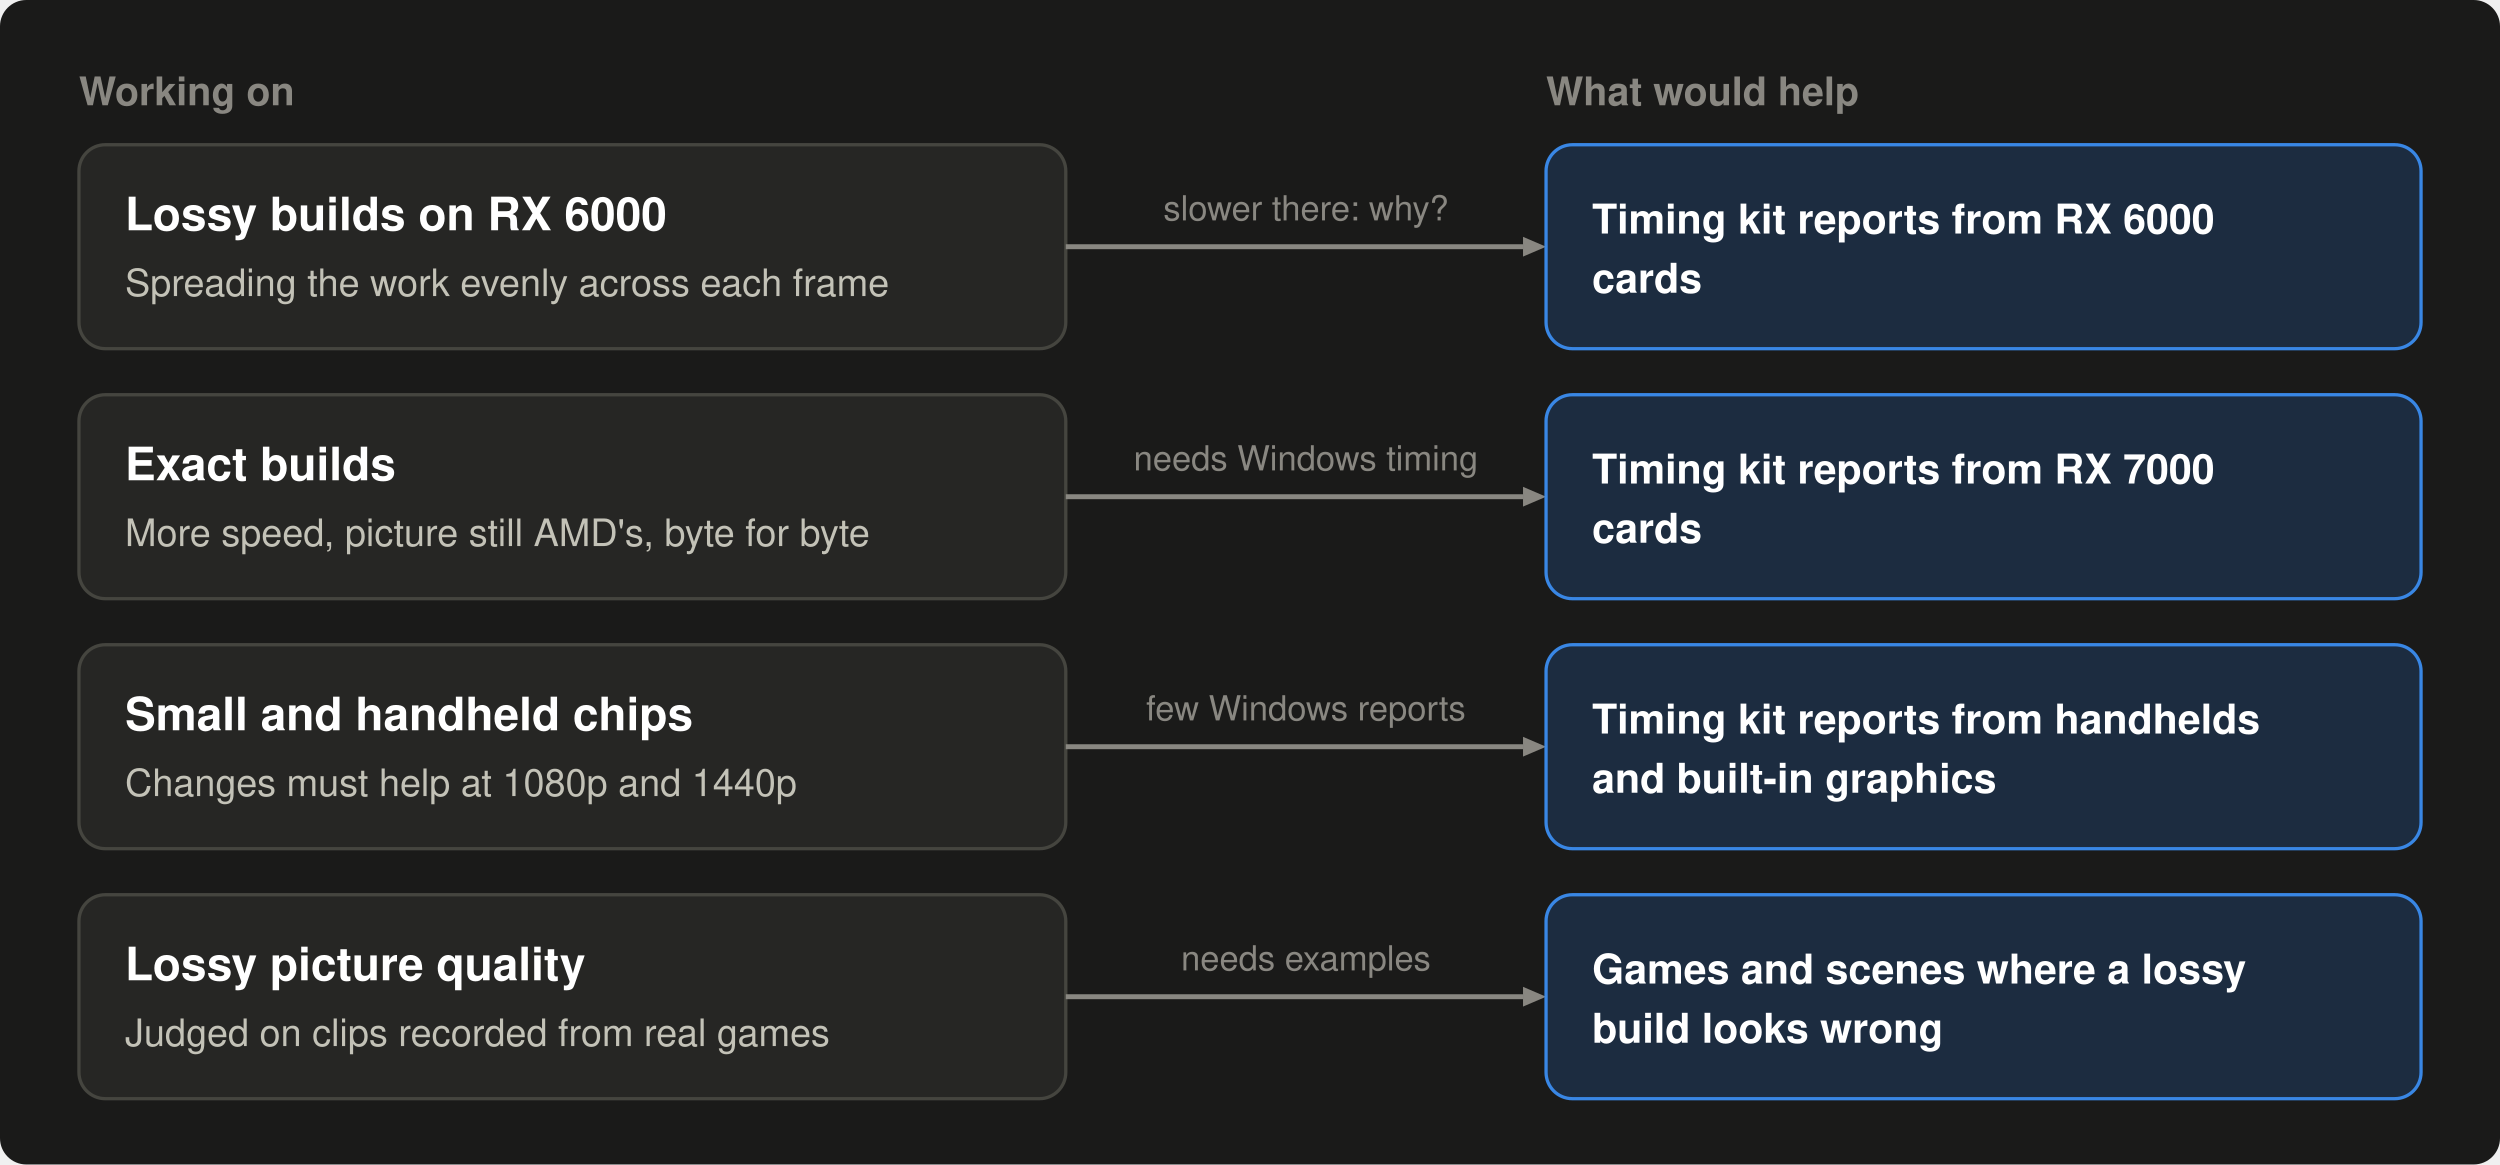
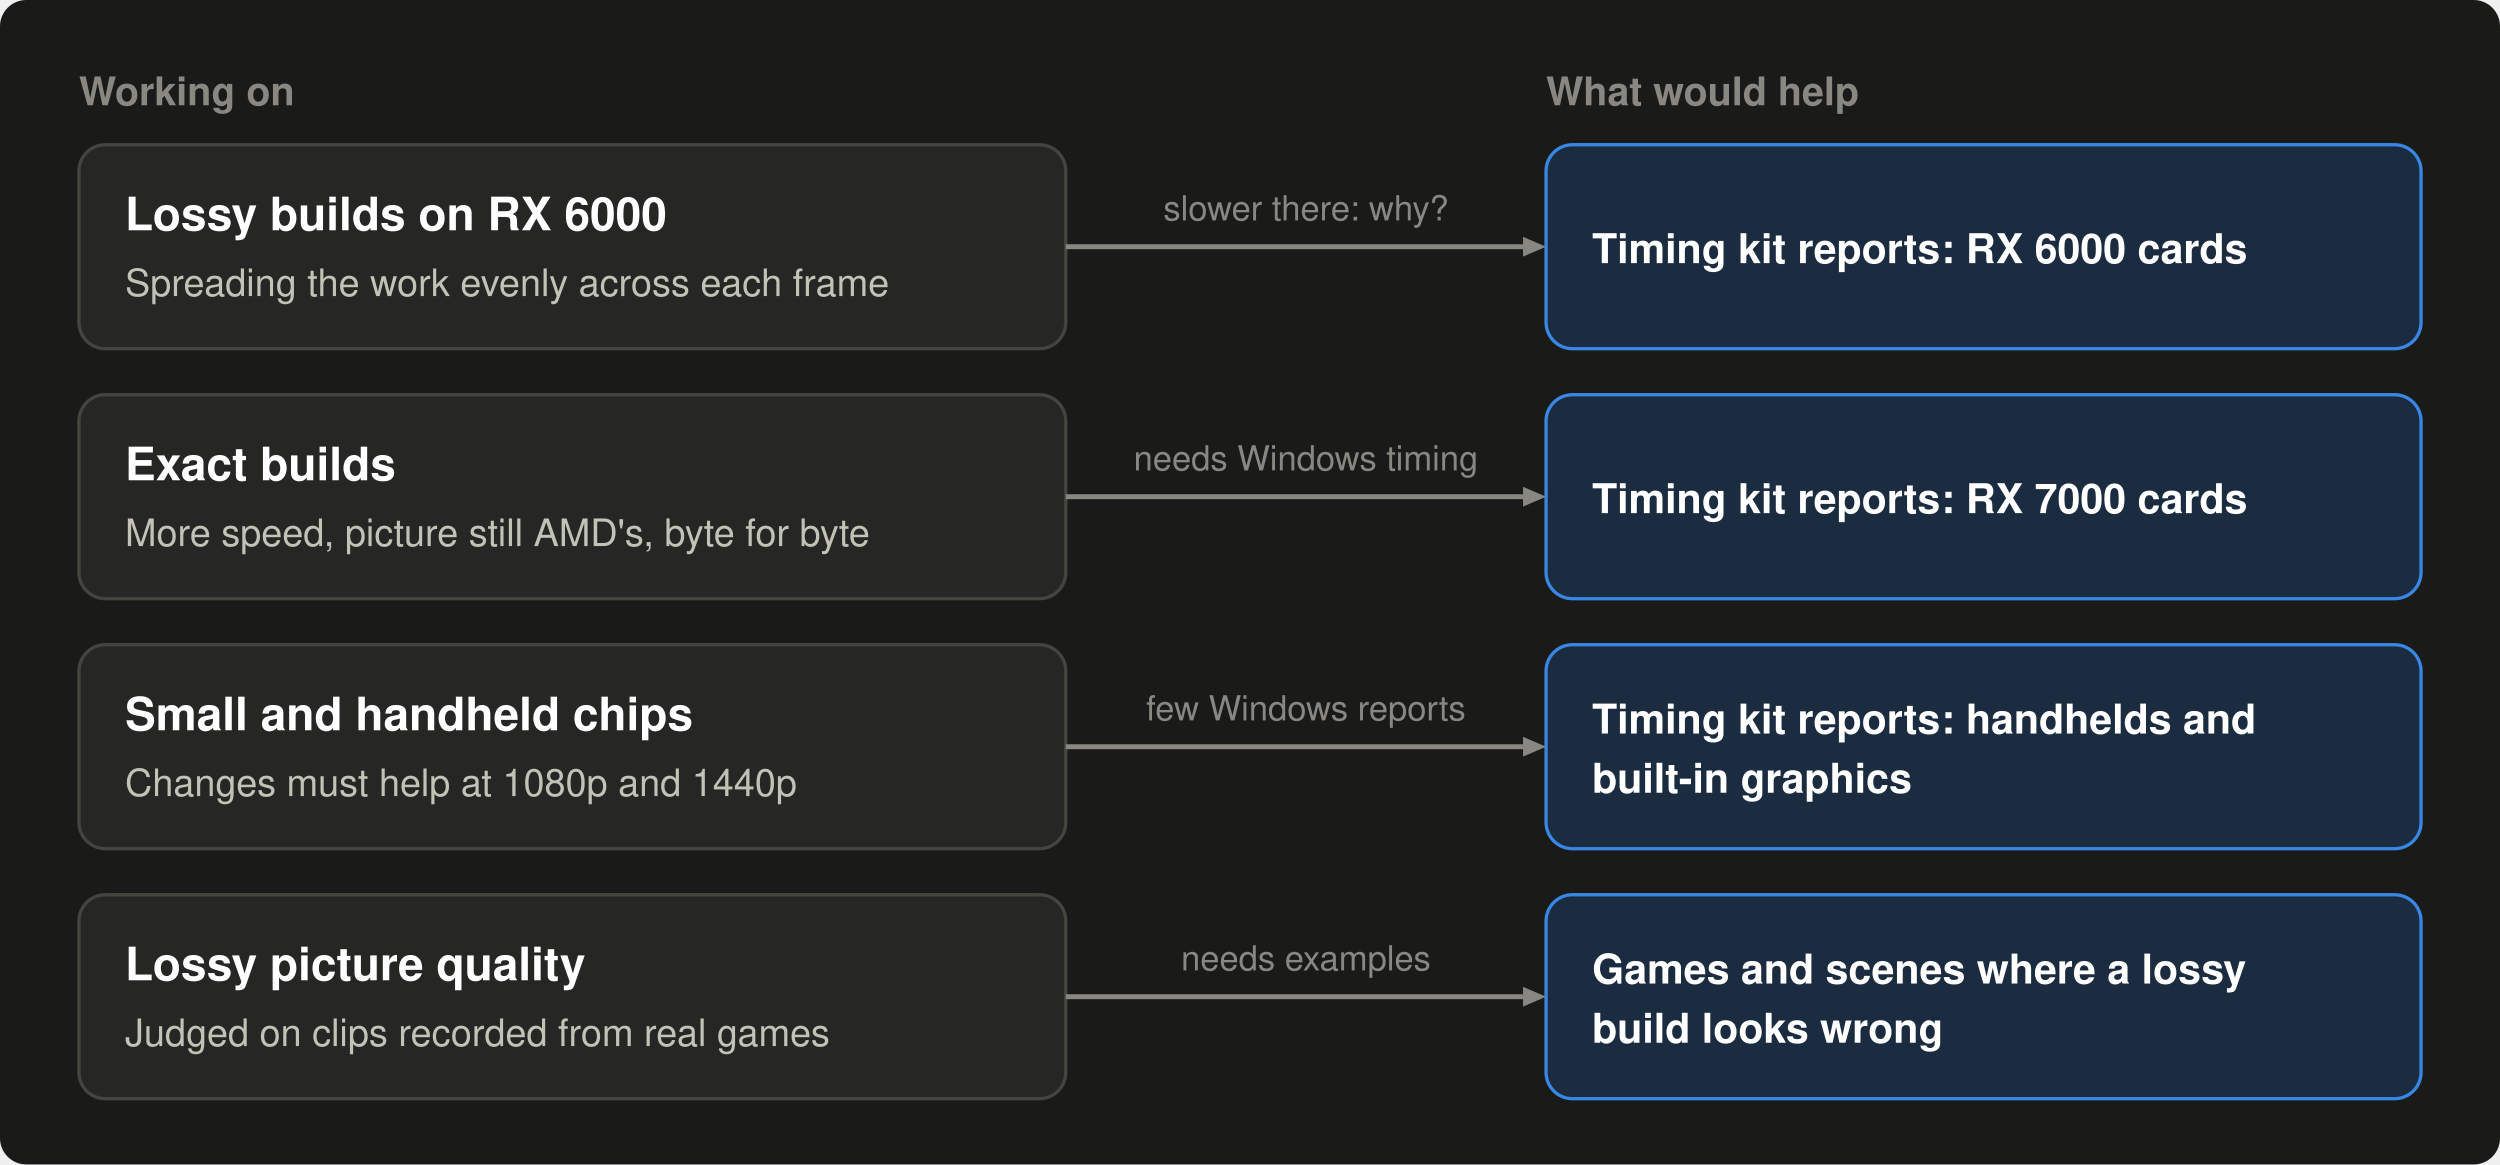
- <svg xmlns="http://www.w3.org/2000/svg" width="760" height="354" viewBox="0 0 760 354" role="img" aria-label="Four parts being worked on, each with what would help: Lossy builds on RX 6000: Timing kit reports from RX 6000 cards; Exact builds: Timing kit reports from RX 7000 cards; Small and handheld chips: Timing kit reports from handhelds and built-in graphics; Lossy picture quality: Games and scenes where a lossy build looks wrong">
+ <svg xmlns="http://www.w3.org/2000/svg" width="760" height="354" viewBox="0 0 760 354" role="img" aria-label="Four parts being worked on, each with what would help: Lossy builds on RX 6000: Timing kit reports: RX 6000 cards; Exact builds: Timing kit reports: RX 7000 cards; Small and handheld chips: Timing kit reports: handhelds and built-in graphics; Lossy picture quality: Games and scenes where a lossy build looks wrong">
  <rect width="760" height="354" rx="8" fill="#1a1a19" />
  <text x="24" y="32" font-family="-apple-system, 'Segoe UI', Helvetica, Arial, sans-serif" font-size="12" font-weight="600" text-anchor="start" fill="#898781">Working on</text>
  <text x="470" y="32" font-family="-apple-system, 'Segoe UI', Helvetica, Arial, sans-serif" font-size="12" font-weight="600" text-anchor="start" fill="#898781">What would help</text>
  <rect x="24" y="44" width="300" height="62" rx="8" fill="#262624" stroke="#45453f" />
  <text x="38" y="70" font-family="-apple-system, 'Segoe UI', Helvetica, Arial, sans-serif" font-size="14" font-weight="600" text-anchor="start" fill="#ffffff">Lossy builds on RX 6000</text>
  <text x="38" y="90" font-family="-apple-system, 'Segoe UI', Helvetica, Arial, sans-serif" font-size="11.5" text-anchor="start" fill="#c3c2b7">Spreading the work evenly across each frame</text>
  <line x1="324" y1="75" x2="463" y2="75" stroke="#898781" stroke-width="1.5" />
  <polygon points="470,75 463,72 463,78" fill="#898781" />
  <text x="397" y="67" font-family="-apple-system, 'Segoe UI', Helvetica, Arial, sans-serif" font-size="10.5" text-anchor="middle" fill="#898781">slower there: why?</text>
  <rect x="470" y="44" width="266" height="62" rx="8" fill="#1c2c40" stroke="#3987e5" />
-   <text x="484" y="71" font-family="-apple-system, 'Segoe UI', Helvetica, Arial, sans-serif" font-size="12.5" font-weight="600" text-anchor="start" fill="#ffffff">Timing kit reports from RX 6000</text>
-   <text x="484" y="89" font-family="-apple-system, 'Segoe UI', Helvetica, Arial, sans-serif" font-size="12.5" font-weight="600" text-anchor="start" fill="#ffffff">cards</text>
+   <text x="484" y="80" font-family="-apple-system, 'Segoe UI', Helvetica, Arial, sans-serif" font-size="12.5" font-weight="600" text-anchor="start" fill="#ffffff">Timing kit reports: RX 6000 cards</text>
  <rect x="24" y="120" width="300" height="62" rx="8" fill="#262624" stroke="#45453f" />
  <text x="38" y="146" font-family="-apple-system, 'Segoe UI', Helvetica, Arial, sans-serif" font-size="14" font-weight="600" text-anchor="start" fill="#ffffff">Exact builds</text>
  <text x="38" y="166" font-family="-apple-system, 'Segoe UI', Helvetica, Arial, sans-serif" font-size="11.5" text-anchor="start" fill="#c3c2b7">More speed, picture still AMD's, byte for byte</text>
  <line x1="324" y1="151" x2="463" y2="151" stroke="#898781" stroke-width="1.5" />
  <polygon points="470,151 463,148 463,154" fill="#898781" />
  <text x="397" y="143" font-family="-apple-system, 'Segoe UI', Helvetica, Arial, sans-serif" font-size="10.5" text-anchor="middle" fill="#898781">needs Windows timing</text>
  <rect x="470" y="120" width="266" height="62" rx="8" fill="#1c2c40" stroke="#3987e5" />
-   <text x="484" y="147" font-family="-apple-system, 'Segoe UI', Helvetica, Arial, sans-serif" font-size="12.5" font-weight="600" text-anchor="start" fill="#ffffff">Timing kit reports from RX 7000</text>
-   <text x="484" y="165" font-family="-apple-system, 'Segoe UI', Helvetica, Arial, sans-serif" font-size="12.5" font-weight="600" text-anchor="start" fill="#ffffff">cards</text>
+   <text x="484" y="156" font-family="-apple-system, 'Segoe UI', Helvetica, Arial, sans-serif" font-size="12.5" font-weight="600" text-anchor="start" fill="#ffffff">Timing kit reports: RX 7000 cards</text>
  <rect x="24" y="196" width="300" height="62" rx="8" fill="#262624" stroke="#45453f" />
  <text x="38" y="222" font-family="-apple-system, 'Segoe UI', Helvetica, Arial, sans-serif" font-size="14" font-weight="600" text-anchor="start" fill="#ffffff">Small and handheld chips</text>
  <text x="38" y="242" font-family="-apple-system, 'Segoe UI', Helvetica, Arial, sans-serif" font-size="11.5" text-anchor="start" fill="#c3c2b7">Changes must help at 1080p and 1440p</text>
  <line x1="324" y1="227" x2="463" y2="227" stroke="#898781" stroke-width="1.5" />
  <polygon points="470,227 463,224 463,230" fill="#898781" />
  <text x="397" y="219" font-family="-apple-system, 'Segoe UI', Helvetica, Arial, sans-serif" font-size="10.5" text-anchor="middle" fill="#898781">few Windows reports</text>
  <rect x="470" y="196" width="266" height="62" rx="8" fill="#1c2c40" stroke="#3987e5" />
-   <text x="484" y="223" font-family="-apple-system, 'Segoe UI', Helvetica, Arial, sans-serif" font-size="12.5" font-weight="600" text-anchor="start" fill="#ffffff">Timing kit reports from handhelds</text>
-   <text x="484" y="241" font-family="-apple-system, 'Segoe UI', Helvetica, Arial, sans-serif" font-size="12.5" font-weight="600" text-anchor="start" fill="#ffffff">and built-in graphics</text>
+   <text x="484" y="223" font-family="-apple-system, 'Segoe UI', Helvetica, Arial, sans-serif" font-size="12.5" font-weight="600" text-anchor="start" fill="#ffffff">Timing kit reports: handhelds and</text>
+   <text x="484" y="241" font-family="-apple-system, 'Segoe UI', Helvetica, Arial, sans-serif" font-size="12.5" font-weight="600" text-anchor="start" fill="#ffffff">built-in graphics</text>
  <rect x="24" y="272" width="300" height="62" rx="8" fill="#262624" stroke="#45453f" />
  <text x="38" y="298" font-family="-apple-system, 'Segoe UI', Helvetica, Arial, sans-serif" font-size="14" font-weight="600" text-anchor="start" fill="#ffffff">Lossy picture quality</text>
  <text x="38" y="318" font-family="-apple-system, 'Segoe UI', Helvetica, Arial, sans-serif" font-size="11.5" text-anchor="start" fill="#c3c2b7">Judged on clips recorded from real games</text>
  <line x1="324" y1="303" x2="463" y2="303" stroke="#898781" stroke-width="1.5" />
  <polygon points="470,303 463,300 463,306" fill="#898781" />
  <text x="397" y="295" font-family="-apple-system, 'Segoe UI', Helvetica, Arial, sans-serif" font-size="10.5" text-anchor="middle" fill="#898781">needs examples</text>
  <rect x="470" y="272" width="266" height="62" rx="8" fill="#1c2c40" stroke="#3987e5" />
  <text x="484" y="299" font-family="-apple-system, 'Segoe UI', Helvetica, Arial, sans-serif" font-size="12.5" font-weight="600" text-anchor="start" fill="#ffffff">Games and scenes where a lossy</text>
  <text x="484" y="317" font-family="-apple-system, 'Segoe UI', Helvetica, Arial, sans-serif" font-size="12.5" font-weight="600" text-anchor="start" fill="#ffffff">build looks wrong</text>
</svg>
